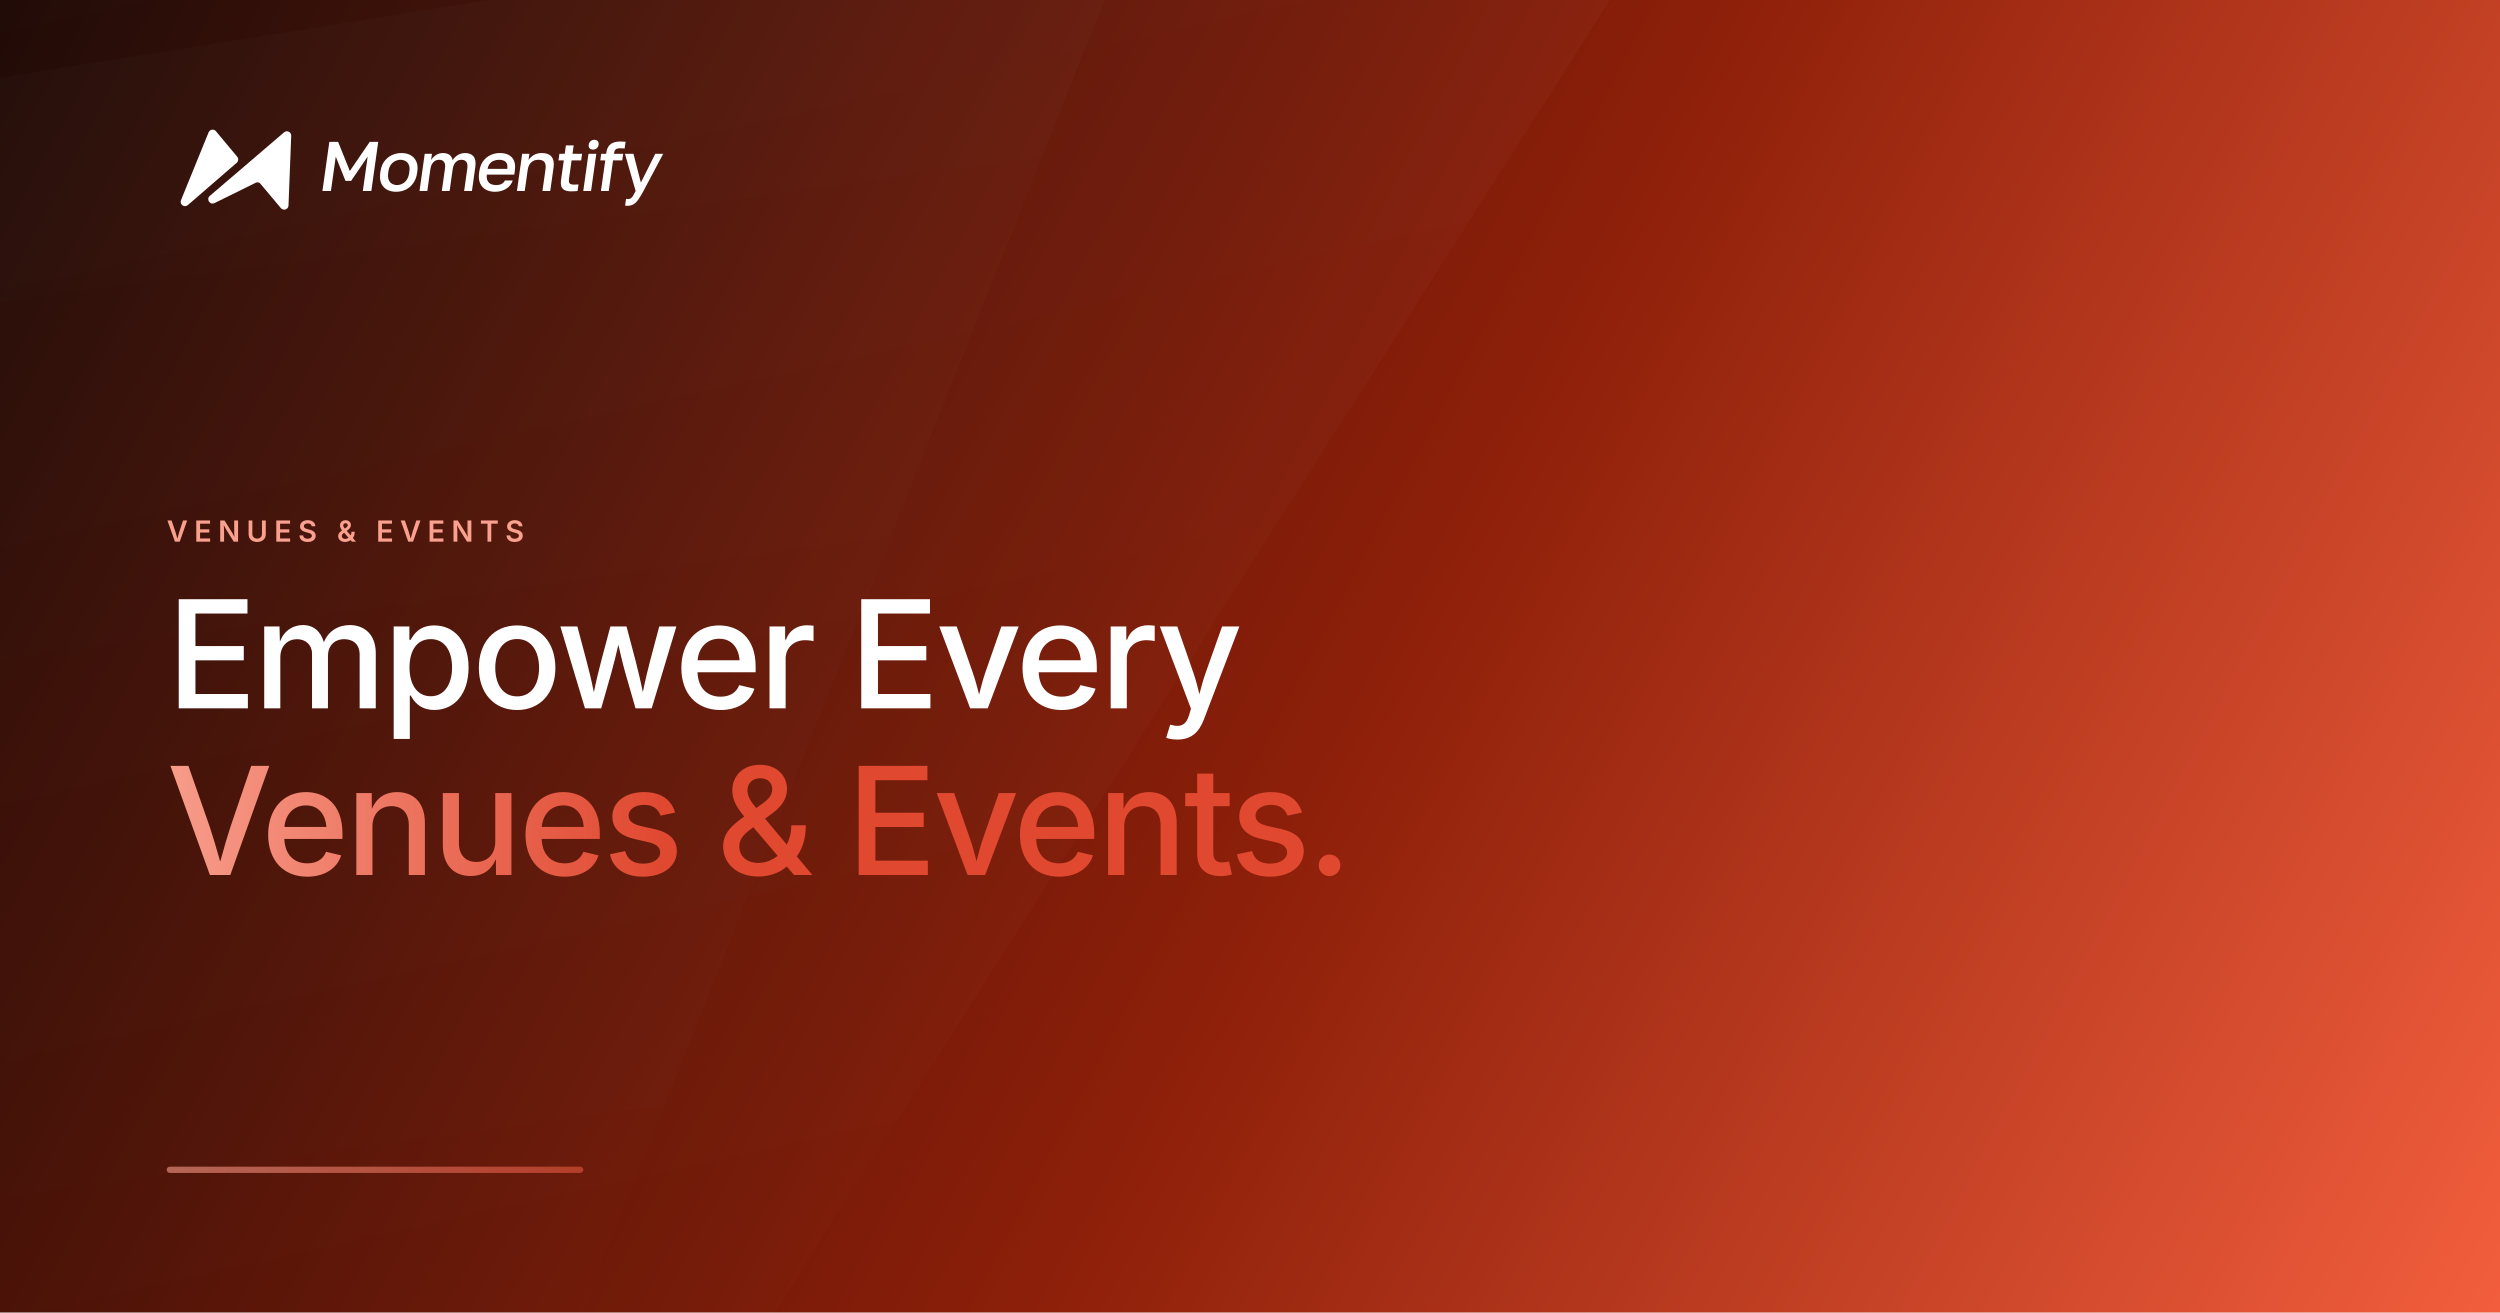
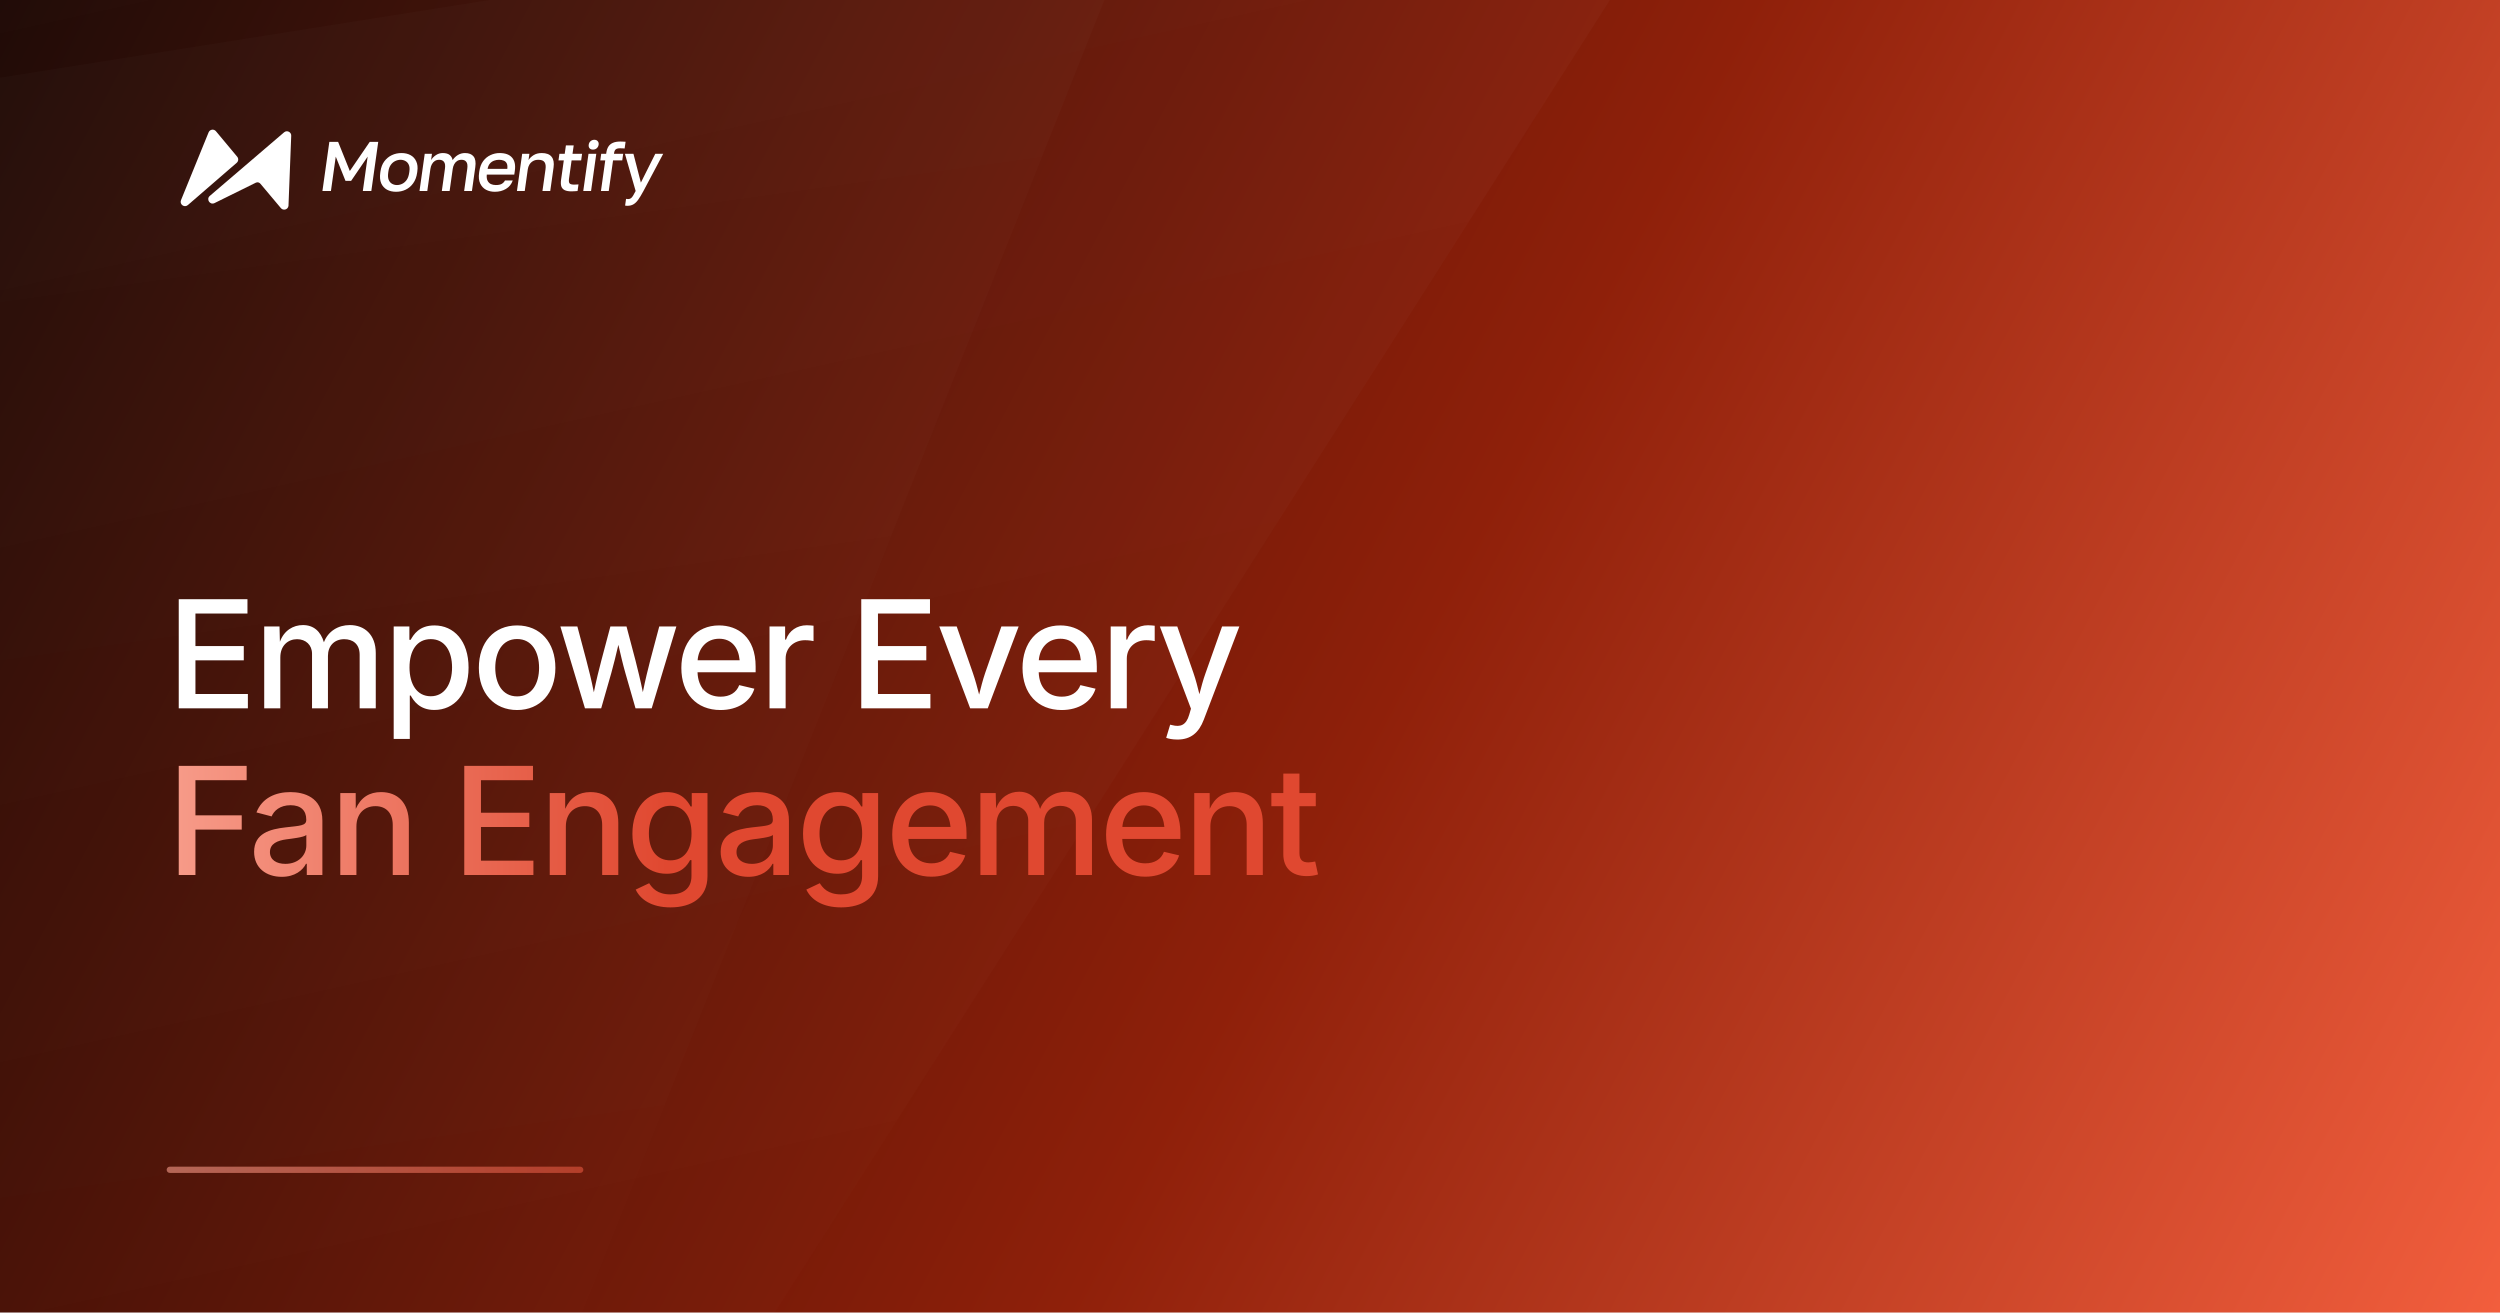
<svg xmlns="http://www.w3.org/2000/svg" width="1200" height="630" viewBox="0 0 1200 630" fill="none">
  <defs>
    <linearGradient id="bg" x1="0" y1="0" x2="1200" y2="630" gradientUnits="userSpaceOnUse">
      <stop stop-color="#1A0400" />
      <stop offset="0.55" stop-color="#8F200A" />
      <stop offset="1" stop-color="#F25E3D" />
    </linearGradient>
    <linearGradient id="overlay1" x1="500" y1="800" x2="300" y2="-100" gradientUnits="userSpaceOnUse">
      <stop stop-color="white" stop-opacity="0" />
      <stop offset="1" stop-color="white" stop-opacity="0.06" />
    </linearGradient>
    <linearGradient id="overlay2" x1="400" y1="820" x2="280" y2="-40" gradientUnits="userSpaceOnUse">
      <stop stop-color="white" stop-opacity="0" />
      <stop offset="1" stop-color="white" stop-opacity="0.04" />
    </linearGradient>
    <linearGradient id="accent" x1="0" y1="0" x2="320" y2="0" gradientUnits="userSpaceOnUse">
      <stop stop-color="#FFB8A8" />
      <stop offset="1" stop-color="#E04830" />
    </linearGradient>
  </defs>
  <rect width="1200" height="630" fill="url(#bg)" />
  <path opacity="0.5" d="M200 900L-100 700L-200 0L900 -200L200 900Z" fill="url(#overlay1)" />
  <path opacity="0.4" d="M180 880L-50 720L-80 50L550 -50L180 880Z" fill="url(#overlay2)" />
  <g transform="translate(80, 60) scale(0.38)">
    <path d="M18.1 94.945L52.969 9.301C54.556 5.405 59.761 4.678 62.354 7.991L89.219 40.208C91.025 42.516 90.694 45.837 88.467 47.743L26.733 101.171C22.371 104.904 15.935 100.263 18.1 94.945Z" fill="white" />
    <path d="M144.078 104.749L118.647 74.472C117.414 72.803 115.107 71.727 112.772 72.803L60.33 98.706C54.556 101.365 49.649 93.704 54.479 89.571L148.324 9.255C152.167 5.966 158.034 9.2 157.304 14.206L153.863 102.234C153.162 107.043 147.011 108.624 144.078 104.749Z" fill="white" />
    <path d="M196.754 83.382L205.475 21.332H216.574L231.366 58.119L256.498 21.332H267.24L258.519 83.382H247.777L253.882 39.947L233.024 70.529H225.862L213.6 39.947L207.496 83.382H196.754Z" fill="white" />
    <path d="M289.723 84.358C285.366 84.358 281.552 83.472 278.28 81.699C275.017 79.867 272.59 77.178 271 73.632C269.477 70.027 269.086 65.595 269.825 60.336L270.074 58.563C270.772 53.599 272.376 49.403 274.887 45.975C277.465 42.489 280.64 39.859 284.41 38.086C288.18 36.313 292.243 35.427 296.599 35.427C301.016 35.427 304.83 36.313 308.042 38.086C311.313 39.859 313.719 42.489 315.258 45.975C316.865 49.403 317.319 53.599 316.622 58.563L316.373 60.336C315.633 65.595 313.966 70.027 311.371 73.632C308.844 77.178 305.691 79.867 301.912 81.699C298.202 83.472 294.139 84.358 289.723 84.358ZM290.919 75.848C293.186 75.848 295.409 75.316 297.588 74.253C299.766 73.189 301.64 71.534 303.209 69.289C304.786 66.984 305.832 63.999 306.347 60.336L306.596 58.563C307.069 55.194 306.829 52.446 305.875 50.319C304.929 48.132 303.512 46.537 301.624 45.532C299.745 44.468 297.671 43.937 295.404 43.937C293.136 43.937 290.913 44.468 288.734 45.532C286.564 46.537 284.699 48.132 283.138 50.319C281.586 52.446 280.573 55.194 280.1 58.563L279.851 60.336C279.336 63.999 279.543 66.984 280.472 69.289C281.41 71.534 282.818 73.189 284.698 74.253C286.577 75.316 288.651 75.848 290.919 75.848Z" fill="white" />
    <path d="M319.365 83.383L325.967 36.402H335.098L333.977 44.38C335.391 41.957 337.417 39.859 340.053 38.086C342.689 36.313 345.559 35.427 348.662 35.427C352.601 35.427 355.558 36.254 357.533 37.909C359.509 39.563 360.727 41.72 361.189 44.38C362.935 41.72 365.148 39.563 367.828 37.909C370.566 36.254 373.577 35.427 376.859 35.427C381.812 35.427 385.428 36.875 387.707 39.77C389.985 42.666 390.697 47.157 389.841 53.244L385.606 83.383H375.759L379.683 55.46C380.273 51.264 379.882 48.31 378.512 46.596C377.21 44.823 375.216 43.937 372.53 43.937C370.382 43.937 368.521 44.439 366.948 45.444C365.442 46.389 364.207 47.748 363.242 49.521C362.285 51.235 361.648 53.215 361.333 55.46L357.408 83.383H347.562L351.486 55.46C352.076 51.264 351.685 48.31 350.315 46.596C349.013 44.823 347.019 43.937 344.333 43.937C342.185 43.937 340.324 44.439 338.751 45.444C337.245 46.389 336.01 47.748 335.044 49.521C334.087 51.235 333.451 53.215 333.136 55.46L329.211 83.383H319.365Z" fill="white" />
    <path d="M414.561 84.358C410.383 84.358 406.654 83.501 403.374 81.787C400.103 80.014 397.642 77.355 395.992 73.809C394.342 70.264 393.899 65.772 394.663 60.336L394.912 58.563C395.643 53.362 397.264 49.048 399.774 45.621C402.345 42.193 405.447 39.652 409.081 37.997C412.724 36.284 416.544 35.427 420.542 35.427C427.763 35.427 433.013 37.347 436.293 41.189C439.632 45.03 440.799 50.526 439.794 57.676L439.096 62.64H404.365C404.035 65.832 404.36 68.402 405.34 70.352C406.319 72.302 407.731 73.721 409.575 74.607C411.428 75.434 413.489 75.848 415.757 75.848C419.158 75.848 421.709 75.316 423.41 74.253C425.171 73.189 426.47 71.8 427.308 70.086H437.155C435.544 74.755 432.688 78.301 428.588 80.724C424.548 83.147 419.872 84.358 414.561 84.358ZM419.794 43.937C417.586 43.937 415.473 44.321 413.455 45.089C411.438 45.857 409.716 47.069 408.29 48.723C406.864 50.378 405.896 52.594 405.386 55.371H430.271C430.627 52.417 430.384 50.112 429.542 48.457C428.701 46.803 427.43 45.65 425.731 45C424.041 44.291 422.062 43.937 419.794 43.937Z" fill="white" />
    <path d="M442.454 83.383L449.057 36.402H458.187L457.079 44.291C458.545 41.927 460.685 39.859 463.5 38.086C466.316 36.313 469.752 35.427 473.81 35.427C479.599 35.427 483.735 36.993 486.219 40.125C488.711 43.198 489.538 47.719 488.699 53.687L484.526 83.383H474.679L478.541 55.903C479.098 51.944 478.682 48.96 477.293 46.95C475.905 44.941 473.301 43.937 469.481 43.937C466.736 43.937 464.415 44.528 462.519 45.709C460.69 46.832 459.229 48.31 458.136 50.142C457.111 51.914 456.453 53.835 456.163 55.903L452.301 83.383H442.454Z" fill="white" />
    <path d="M511.36 83.826C507.779 83.826 504.926 83.324 502.799 82.319C500.732 81.314 499.311 79.749 498.536 77.621C497.829 75.434 497.716 72.627 498.198 69.2L501.636 44.734H494.923L496.094 36.402H502.807L504.302 25.765H514.149L512.654 36.402H524.739L523.568 44.734H511.483L508.232 67.87C507.841 70.648 508.074 72.598 508.931 73.721C509.856 74.784 511.81 75.316 514.794 75.316C516.584 75.316 518.387 75.228 520.202 75.05L519.031 83.383C517.88 83.501 516.704 83.59 515.503 83.649C514.292 83.767 512.912 83.826 511.36 83.826Z" fill="white" />
    <path d="M526.227 83.383L532.83 36.401H542.677L536.074 83.383H526.227ZM538.501 31.083C536.651 31.083 535.208 30.521 534.172 29.399C533.205 28.217 532.849 26.71 533.107 24.878C533.364 23.046 534.139 21.569 535.431 20.446C536.79 19.264 538.395 18.673 540.245 18.673C542.095 18.673 543.504 19.264 544.472 20.446C545.507 21.569 545.896 23.046 545.639 24.878C545.382 26.71 544.573 28.217 543.213 29.399C541.922 30.521 540.351 31.083 538.501 31.083Z" fill="white" />
    <path d="M548.564 83.383L553.995 44.735H547.729L548.9 36.402H555.166L555.353 35.073C555.793 31.941 556.666 29.34 557.971 27.272C559.345 25.145 561.27 23.549 563.746 22.485C566.223 21.422 569.312 20.89 573.012 20.89C573.907 20.89 574.917 20.919 576.043 20.978C577.177 20.978 578.392 21.037 579.688 21.156L578.492 29.665C577.613 29.547 576.637 29.488 575.563 29.488C574.557 29.429 573.606 29.399 572.711 29.399C570.204 29.399 568.378 29.872 567.23 30.818C566.151 31.704 565.453 33.27 565.138 35.516L565.013 36.402H576.65L575.479 44.735H563.842L558.41 83.383H548.564Z" fill="white" />
    <path d="M581.72 102.087C580.825 102.087 579.942 101.998 579.072 101.821L580.268 93.311C581.138 93.489 582.021 93.577 582.916 93.577C584.229 93.577 585.349 93.252 586.276 92.602C587.194 92.011 588.115 90.977 589.039 89.5C589.963 88.022 591.085 85.984 592.405 83.383L578.867 36.402H589.609L599.003 72.746L617.179 36.402H627.205L602.252 83.383C599.907 87.756 597.763 91.332 595.821 94.109C593.879 96.887 591.836 98.896 589.693 100.137C587.541 101.437 584.883 102.087 581.72 102.087Z" fill="white" />
  </g>
-   <text x="80" y="260" font-family="Inter, sans-serif" font-size="14" font-weight="600" letter-spacing="3" fill="#F9A08E">VENUES &amp; EVENTS</text>
  <text x="80" y="340" font-family="Inter, sans-serif" font-size="72" font-weight="500" letter-spacing="-1.8" fill="white">Empower Every</text>
-   <text x="80" y="420" font-family="Inter, sans-serif" font-size="72" font-weight="500" letter-spacing="-1.8" fill="url(#accent)">Venues &amp; Events.</text>
+   <text x="80" y="420" font-family="Inter, sans-serif" font-size="72" font-weight="500" letter-spacing="-1.8" fill="url(#accent)">Fan Engagement</text>
  <rect x="80" y="560" width="200" height="3" rx="1.5" fill="url(#accent)" opacity="0.6" />
</svg>
